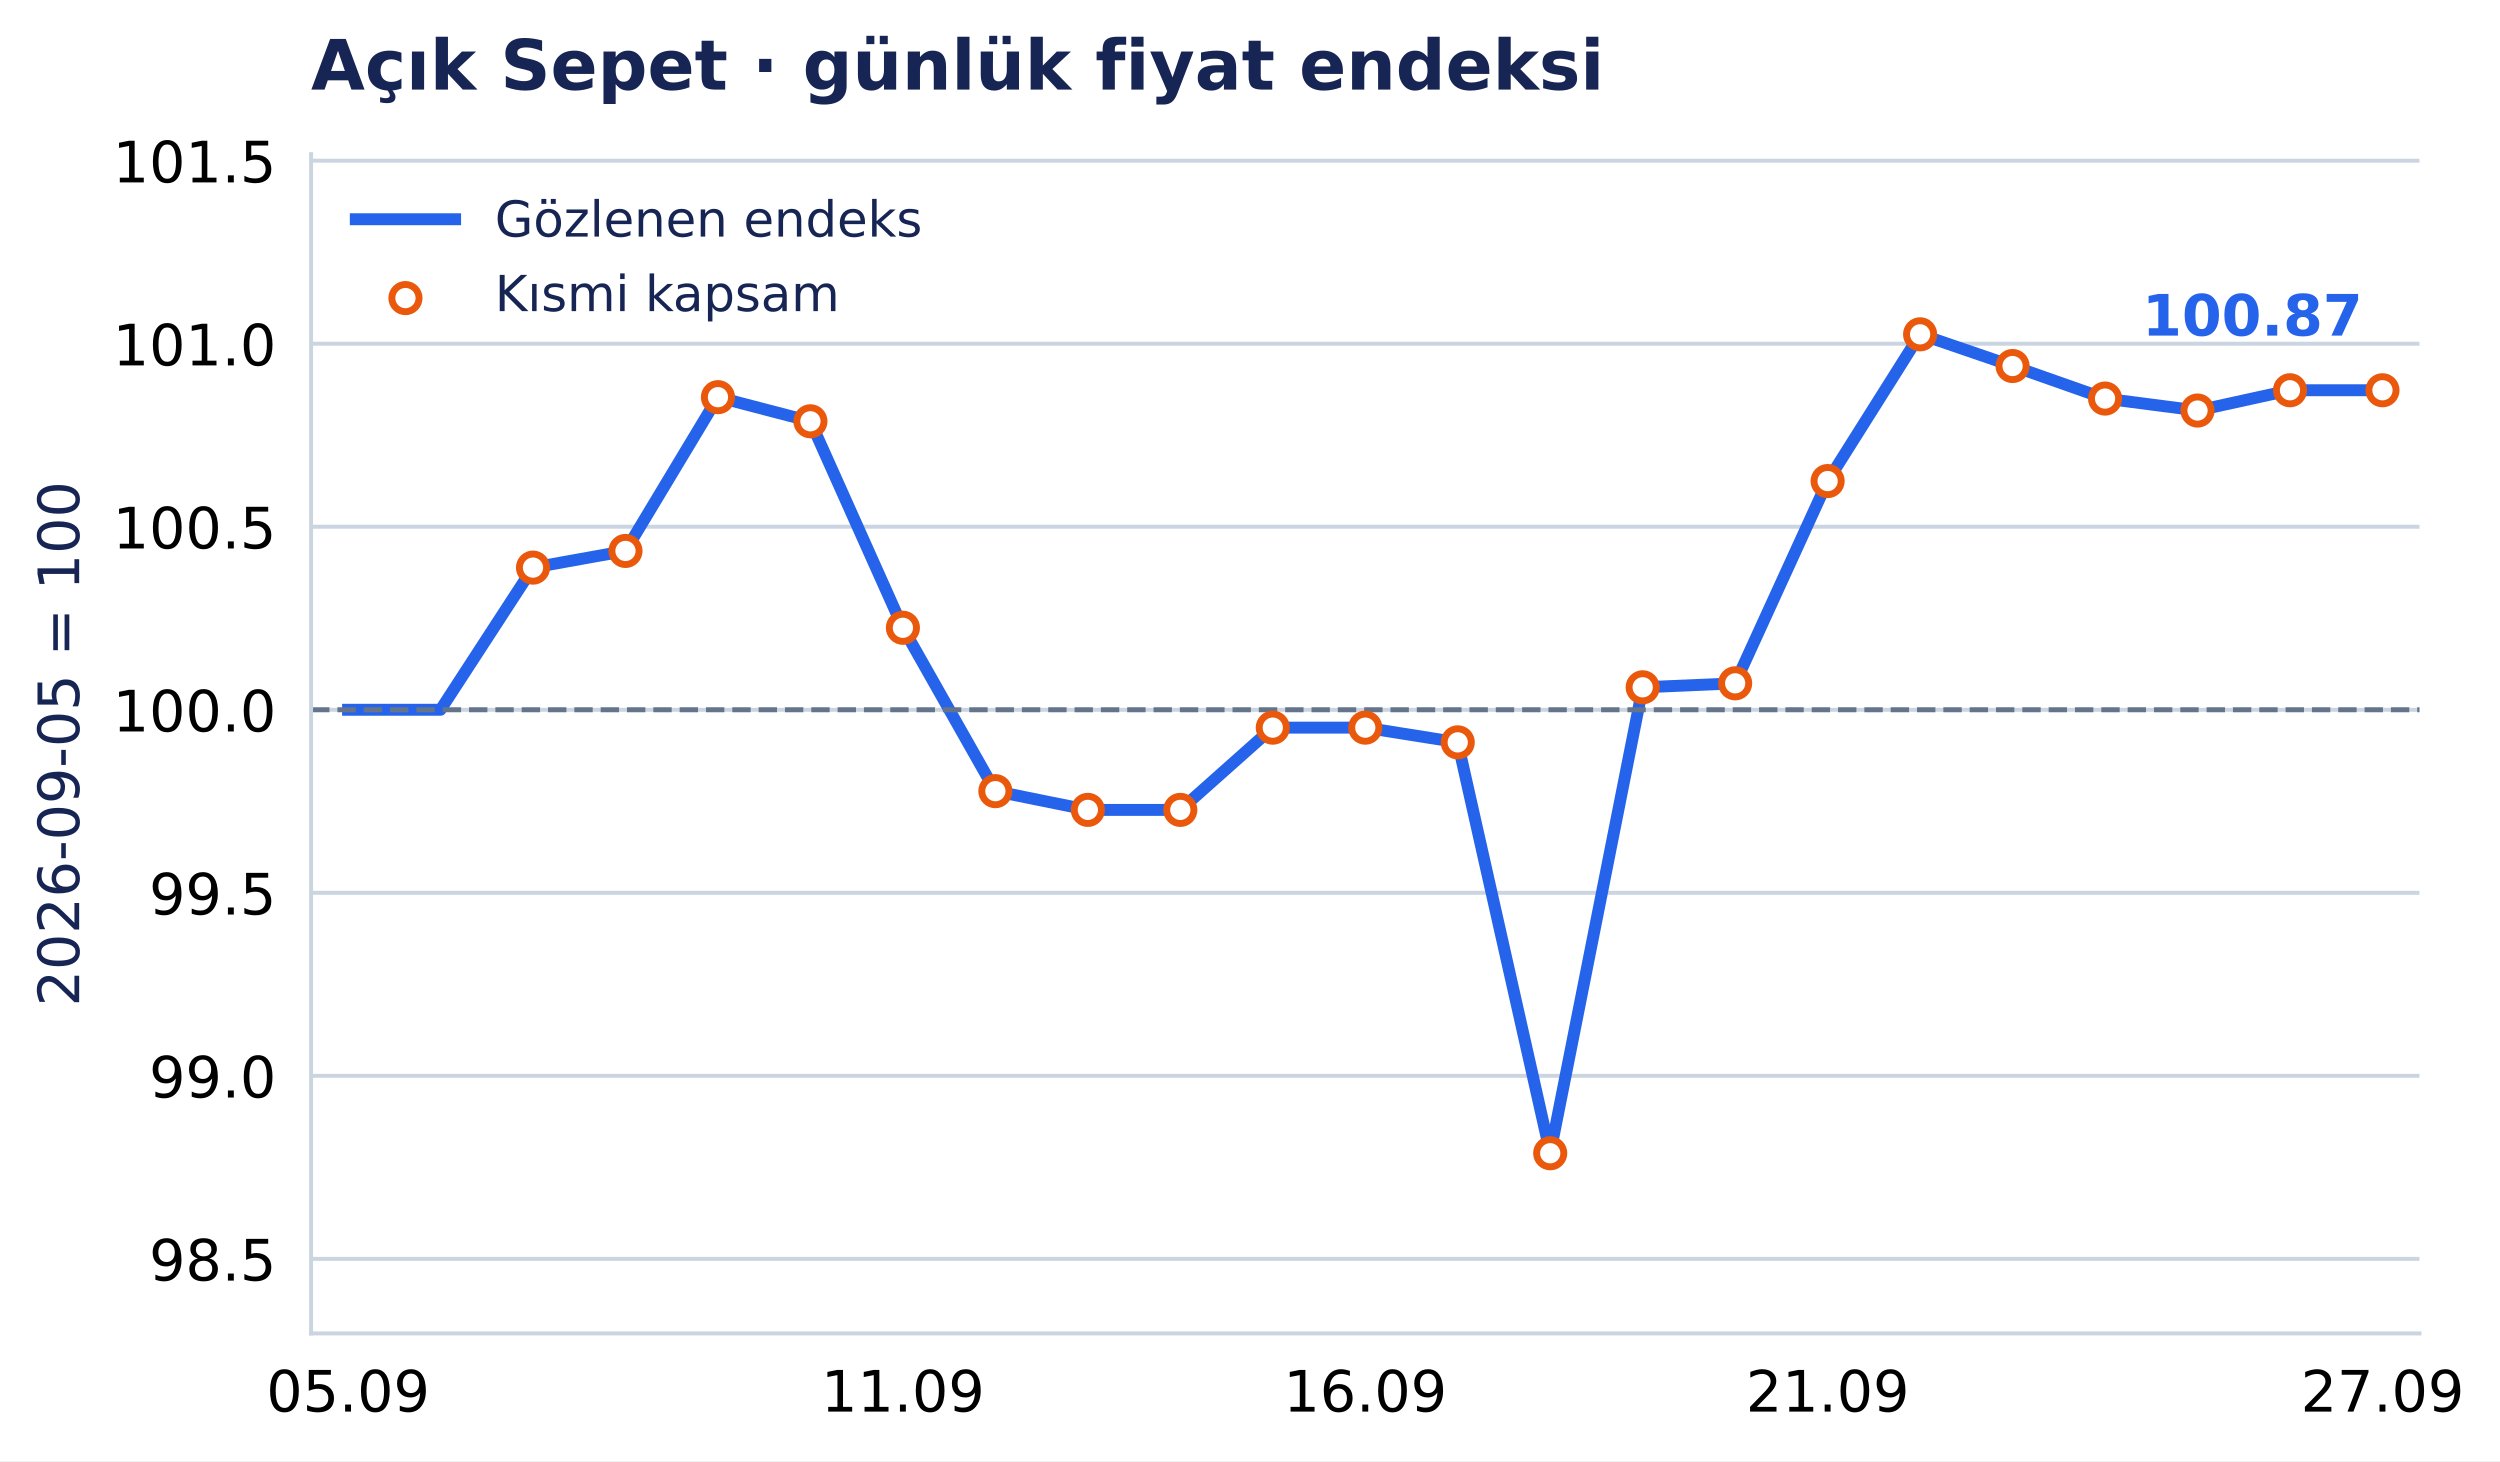
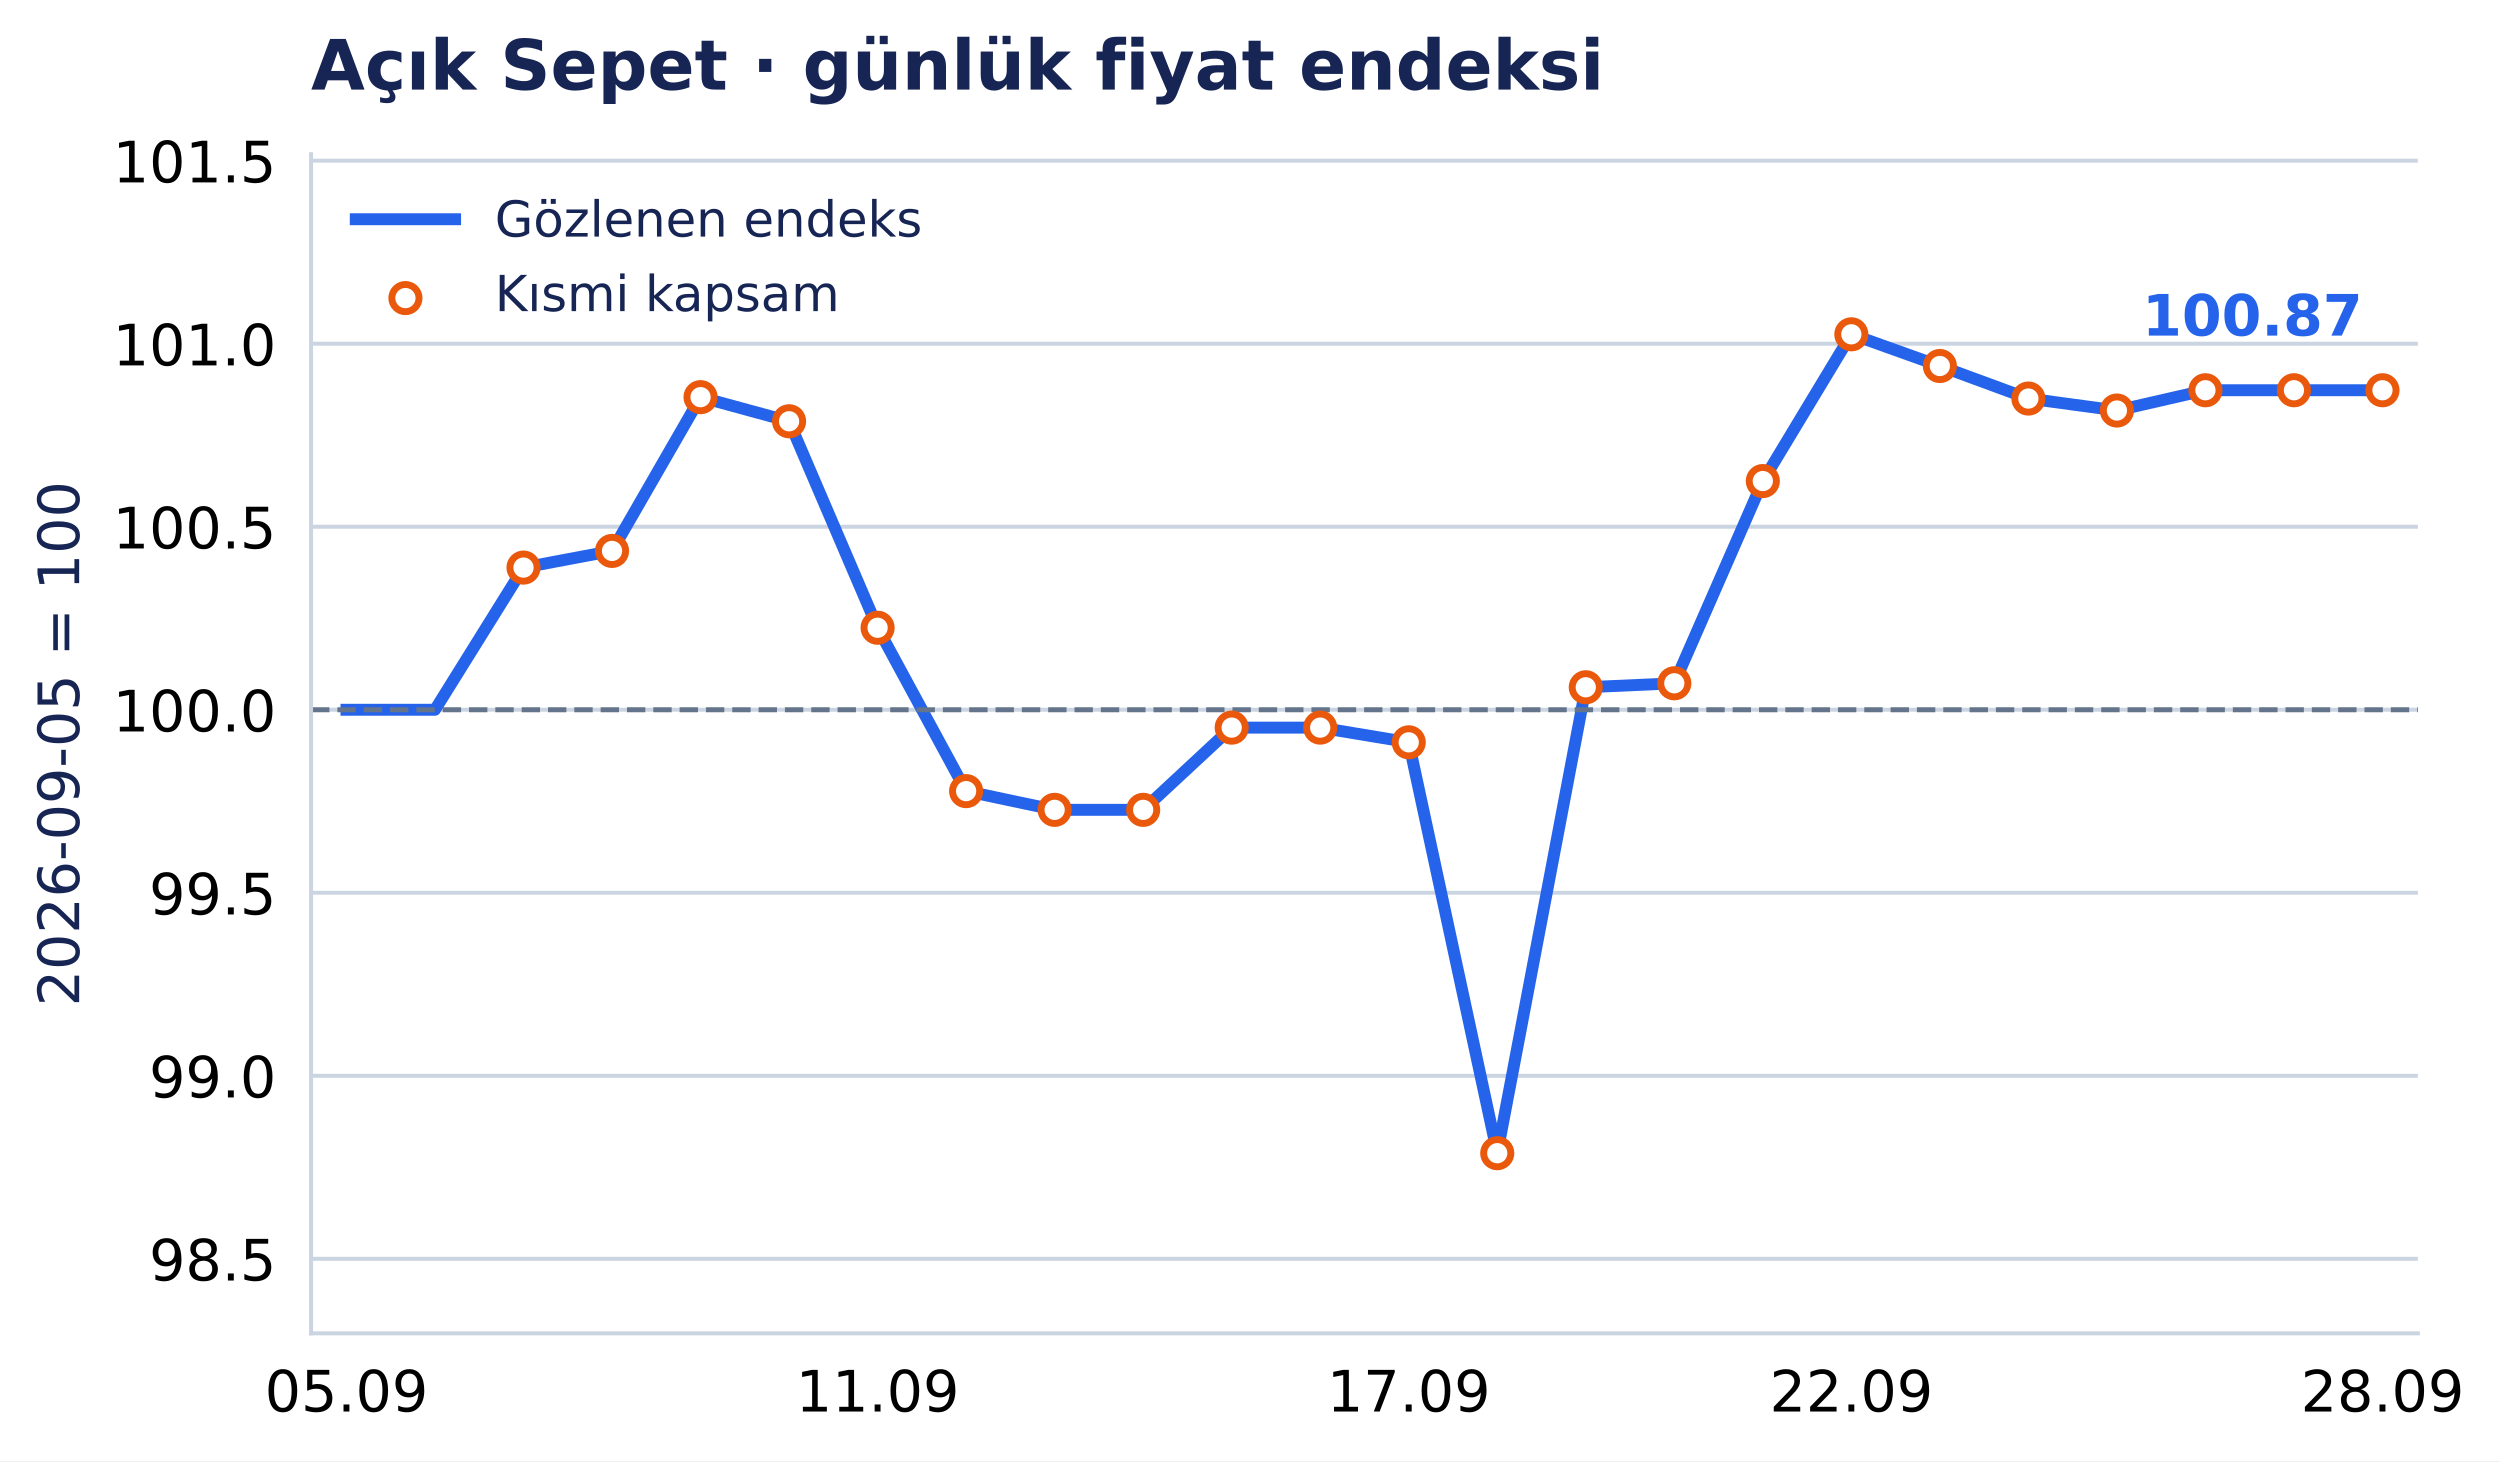
- <svg xmlns="http://www.w3.org/2000/svg" xmlns:xlink="http://www.w3.org/1999/xlink" width="503.285pt" height="294.135pt" viewBox="0 0 503.285 294.135" version="1.1">
+ <svg xmlns="http://www.w3.org/2000/svg" xmlns:xlink="http://www.w3.org/1999/xlink" width="503.307pt" height="294.135pt" viewBox="0 0 503.307 294.135" version="1.1">
  <defs>
    <style type="text/css">*{stroke-linejoin: round; stroke-linecap: butt}</style>
  </defs>
  <g id="figure_1">
    <g id="patch_1">
-       <path d="M 0 294.135 L 503.285 294.135 L 503.285 0 L 0 0 z " style="fill: #ffffff" />
+       <path d="M 0 294.135 L 503.307 294.135 L 503.307 0 L 0 0 z " style="fill: #ffffff" />
    </g>
    <g id="axes_1">
      <g id="patch_2">
-         <path d="M 62.622 268.435 L 487.071 268.435 L 487.071 31.035 L 62.622 31.035 z " style="fill: #ffffff" />
+         <path d="M 62.622 268.435 L 486.775 268.435 L 486.775 31.035 L 62.622 31.035 z " style="fill: #ffffff" />
      </g>
      <g id="matplotlib.axis_1">
        <g id="xtick_1">
          <g id="line2d_1" />
          <g id="text_1">
-             <text style="font-size: 11.5px; font-family: 'DejaVu Sans', 'Bitstream Vera Sans', 'Computer Modern Sans Serif', 'Lucida Grande', 'Verdana', 'Geneva', 'Lucid', 'Arial', 'Helvetica', 'Avant Garde', sans-serif; text-anchor: middle" x="70.069" y="284.172" transform="rotate(-0 70.06881 284.172)">05.09</text>
+             <text style="font-size: 11.5px; font-family: 'DejaVu Sans', 'Bitstream Vera Sans', 'Computer Modern Sans Serif', 'Lucida Grande', 'Verdana', 'Geneva', 'Lucid', 'Arial', 'Helvetica', 'Avant Garde', sans-serif; text-anchor: middle" x="69.751" y="284.172" transform="rotate(-0 69.75095 284.172)">05.09</text>
          </g>
        </g>
        <g id="xtick_2">
          <g id="line2d_2" />
          <g id="text_2">
-             <text style="font-size: 11.5px; font-family: 'DejaVu Sans', 'Bitstream Vera Sans', 'Computer Modern Sans Serif', 'Lucida Grande', 'Verdana', 'Geneva', 'Lucid', 'Arial', 'Helvetica', 'Avant Garde', sans-serif; text-anchor: middle" x="181.766" y="284.172" transform="rotate(-0 181.7658 284.172)">11.09</text>
+             <text style="font-size: 11.5px; font-family: 'DejaVu Sans', 'Bitstream Vera Sans', 'Computer Modern Sans Serif', 'Lucida Grande', 'Verdana', 'Geneva', 'Lucid', 'Arial', 'Helvetica', 'Avant Garde', sans-serif; text-anchor: middle" x="176.68" y="284.172" transform="rotate(-0 176.6801 284.172)">11.09</text>
          </g>
        </g>
        <g id="xtick_3">
          <g id="line2d_3" />
          <g id="text_3">
-             <text style="font-size: 11.5px; font-family: 'DejaVu Sans', 'Bitstream Vera Sans', 'Computer Modern Sans Serif', 'Lucida Grande', 'Verdana', 'Geneva', 'Lucid', 'Arial', 'Helvetica', 'Avant Garde', sans-serif; text-anchor: middle" x="274.847" y="284.172" transform="rotate(-0 274.8466 284.172)">16.09</text>
+             <text style="font-size: 11.5px; font-family: 'DejaVu Sans', 'Bitstream Vera Sans', 'Computer Modern Sans Serif', 'Lucida Grande', 'Verdana', 'Geneva', 'Lucid', 'Arial', 'Helvetica', 'Avant Garde', sans-serif; text-anchor: middle" x="283.609" y="284.172" transform="rotate(-0 283.6092 284.172)">17.09</text>
          </g>
        </g>
        <g id="xtick_4">
          <g id="line2d_4" />
          <g id="text_4">
-             <text style="font-size: 11.5px; font-family: 'DejaVu Sans', 'Bitstream Vera Sans', 'Computer Modern Sans Serif', 'Lucida Grande', 'Verdana', 'Geneva', 'Lucid', 'Arial', 'Helvetica', 'Avant Garde', sans-serif; text-anchor: middle" x="367.927" y="284.172" transform="rotate(-0 367.9273 284.172)">21.09</text>
+             <text style="font-size: 11.5px; font-family: 'DejaVu Sans', 'Bitstream Vera Sans', 'Computer Modern Sans Serif', 'Lucida Grande', 'Verdana', 'Geneva', 'Lucid', 'Arial', 'Helvetica', 'Avant Garde', sans-serif; text-anchor: middle" x="372.717" y="284.172" transform="rotate(-0 372.7169 284.172)">22.09</text>
          </g>
        </g>
        <g id="xtick_5">
          <g id="line2d_5" />
          <g id="text_5">
-             <text style="font-size: 11.5px; font-family: 'DejaVu Sans', 'Bitstream Vera Sans', 'Computer Modern Sans Serif', 'Lucida Grande', 'Verdana', 'Geneva', 'Lucid', 'Arial', 'Helvetica', 'Avant Garde', sans-serif; text-anchor: middle" x="479.624" y="284.172" transform="rotate(-0 479.6243 284.172)">27.09</text>
+             <text style="font-size: 11.5px; font-family: 'DejaVu Sans', 'Bitstream Vera Sans', 'Computer Modern Sans Serif', 'Lucida Grande', 'Verdana', 'Geneva', 'Lucid', 'Arial', 'Helvetica', 'Avant Garde', sans-serif; text-anchor: middle" x="479.646" y="284.172" transform="rotate(-0 479.646 284.172)">28.09</text>
          </g>
        </g>
      </g>
      <g id="matplotlib.axis_2">
        <g id="ytick_1">
          <g id="line2d_6">
-             <path d="M 62.622 253.425 L 487.071 253.425 " clip-path="url(#p61c26272da)" style="fill: none; stroke: #cbd5e1; stroke-width: 0.8; stroke-linecap: square" />
+             <path d="M 62.622 253.425 L 486.775 253.425 " clip-path="url(#p177f2438cf)" style="fill: none; stroke: #cbd5e1; stroke-width: 0.8; stroke-linecap: square" />
          </g>
          <g id="line2d_7" />
          <g id="text_6">
            <text style="font-size: 11.5px; font-family: 'DejaVu Sans', 'Bitstream Vera Sans', 'Computer Modern Sans Serif', 'Lucida Grande', 'Verdana', 'Geneva', 'Lucid', 'Arial', 'Helvetica', 'Avant Garde', sans-serif; text-anchor: end" x="55.622" y="257.794" transform="rotate(-0 55.62234 257.7937)">98.5</text>
          </g>
        </g>
        <g id="ytick_2">
          <g id="line2d_8">
-             <path d="M 62.622 216.58 L 487.071 216.58 " clip-path="url(#p61c26272da)" style="fill: none; stroke: #cbd5e1; stroke-width: 0.8; stroke-linecap: square" />
+             <path d="M 62.622 216.58 L 486.775 216.58 " clip-path="url(#p177f2438cf)" style="fill: none; stroke: #cbd5e1; stroke-width: 0.8; stroke-linecap: square" />
          </g>
          <g id="line2d_9" />
          <g id="text_7">
            <text style="font-size: 11.5px; font-family: 'DejaVu Sans', 'Bitstream Vera Sans', 'Computer Modern Sans Serif', 'Lucida Grande', 'Verdana', 'Geneva', 'Lucid', 'Arial', 'Helvetica', 'Avant Garde', sans-serif; text-anchor: end" x="55.622" y="220.948" transform="rotate(-0 55.62234 220.9483)">99.0</text>
          </g>
        </g>
        <g id="ytick_3">
          <g id="line2d_10">
-             <path d="M 62.622 179.734 L 487.071 179.734 " clip-path="url(#p61c26272da)" style="fill: none; stroke: #cbd5e1; stroke-width: 0.8; stroke-linecap: square" />
+             <path d="M 62.622 179.734 L 486.775 179.734 " clip-path="url(#p177f2438cf)" style="fill: none; stroke: #cbd5e1; stroke-width: 0.8; stroke-linecap: square" />
          </g>
          <g id="line2d_11" />
          <g id="text_8">
            <text style="font-size: 11.5px; font-family: 'DejaVu Sans', 'Bitstream Vera Sans', 'Computer Modern Sans Serif', 'Lucida Grande', 'Verdana', 'Geneva', 'Lucid', 'Arial', 'Helvetica', 'Avant Garde', sans-serif; text-anchor: end" x="55.622" y="184.103" transform="rotate(-0 55.62234 184.1029)">99.5</text>
          </g>
        </g>
        <g id="ytick_4">
          <g id="line2d_12">
-             <path d="M 62.622 142.889 L 487.071 142.889 " clip-path="url(#p61c26272da)" style="fill: none; stroke: #cbd5e1; stroke-width: 0.8; stroke-linecap: square" />
+             <path d="M 62.622 142.889 L 486.775 142.889 " clip-path="url(#p177f2438cf)" style="fill: none; stroke: #cbd5e1; stroke-width: 0.8; stroke-linecap: square" />
          </g>
          <g id="line2d_13" />
          <g id="text_9">
            <text style="font-size: 11.5px; font-family: 'DejaVu Sans', 'Bitstream Vera Sans', 'Computer Modern Sans Serif', 'Lucida Grande', 'Verdana', 'Geneva', 'Lucid', 'Arial', 'Helvetica', 'Avant Garde', sans-serif; text-anchor: end" x="55.622" y="147.257" transform="rotate(-0 55.62234 147.2575)">100.0</text>
          </g>
        </g>
        <g id="ytick_5">
          <g id="line2d_14">
-             <path d="M 62.622 106.043 L 487.071 106.043 " clip-path="url(#p61c26272da)" style="fill: none; stroke: #cbd5e1; stroke-width: 0.8; stroke-linecap: square" />
+             <path d="M 62.622 106.043 L 486.775 106.043 " clip-path="url(#p177f2438cf)" style="fill: none; stroke: #cbd5e1; stroke-width: 0.8; stroke-linecap: square" />
          </g>
          <g id="line2d_15" />
          <g id="text_10">
            <text style="font-size: 11.5px; font-family: 'DejaVu Sans', 'Bitstream Vera Sans', 'Computer Modern Sans Serif', 'Lucida Grande', 'Verdana', 'Geneva', 'Lucid', 'Arial', 'Helvetica', 'Avant Garde', sans-serif; text-anchor: end" x="55.622" y="110.412" transform="rotate(-0 55.62234 110.412)">100.5</text>
          </g>
        </g>
        <g id="ytick_6">
          <g id="line2d_16">
-             <path d="M 62.622 69.198 L 487.071 69.198 " clip-path="url(#p61c26272da)" style="fill: none; stroke: #cbd5e1; stroke-width: 0.8; stroke-linecap: square" />
+             <path d="M 62.622 69.198 L 486.775 69.198 " clip-path="url(#p177f2438cf)" style="fill: none; stroke: #cbd5e1; stroke-width: 0.8; stroke-linecap: square" />
          </g>
          <g id="line2d_17" />
          <g id="text_11">
            <text style="font-size: 11.5px; font-family: 'DejaVu Sans', 'Bitstream Vera Sans', 'Computer Modern Sans Serif', 'Lucida Grande', 'Verdana', 'Geneva', 'Lucid', 'Arial', 'Helvetica', 'Avant Garde', sans-serif; text-anchor: end" x="55.622" y="73.567" transform="rotate(-0 55.62234 73.56664)">101.0</text>
          </g>
        </g>
        <g id="ytick_7">
          <g id="line2d_18">
-             <path d="M 62.622 32.353 L 487.071 32.353 " clip-path="url(#p61c26272da)" style="fill: none; stroke: #cbd5e1; stroke-width: 0.8; stroke-linecap: square" />
+             <path d="M 62.622 32.353 L 486.775 32.353 " clip-path="url(#p177f2438cf)" style="fill: none; stroke: #cbd5e1; stroke-width: 0.8; stroke-linecap: square" />
          </g>
          <g id="line2d_19" />
          <g id="text_12">
            <text style="font-size: 11.5px; font-family: 'DejaVu Sans', 'Bitstream Vera Sans', 'Computer Modern Sans Serif', 'Lucida Grande', 'Verdana', 'Geneva', 'Lucid', 'Arial', 'Helvetica', 'Avant Garde', sans-serif; text-anchor: end" x="55.622" y="36.721" transform="rotate(-0 55.62234 36.72123)">101.5</text>
          </g>
        </g>
        <g id="text_13">
          <text style="font-size: 11.5px; font-family: 'DejaVu Sans', 'Bitstream Vera Sans', 'Computer Modern Sans Serif', 'Lucida Grande', 'Verdana', 'Geneva', 'Lucid', 'Arial', 'Helvetica', 'Avant Garde', sans-serif; text-anchor: middle; fill: #172554" x="15.937" y="149.735" transform="rotate(-90 15.93731 149.7347)">2026-09-05 = 100</text>
        </g>
      </g>
      <g id="line2d_20">
-         <path d="M 70.069 142.889 L 88.685 142.889 L 107.301 114.267 L 125.917 110.914 L 144.533 79.957 L 163.15 84.813 L 181.766 126.382 L 200.382 159.27 L 218.998 163.043 L 237.614 163.043 L 256.23 146.485 L 274.847 146.485 L 293.463 149.447 L 312.079 232.165 L 330.695 138.364 L 349.311 137.561 L 367.927 96.847 L 386.544 67.304 L 405.16 73.686 L 423.776 80.237 L 442.392 82.647 L 461.008 78.564 L 479.624 78.564 " clip-path="url(#p61c26272da)" style="fill: none; stroke: #2563eb; stroke-width: 2.4; stroke-linecap: square" />
+         <path d="M 69.751 142.889 L 87.572 142.889 L 105.394 114.267 L 123.216 110.914 L 141.037 79.957 L 158.859 84.813 L 176.68 126.382 L 194.502 159.27 L 212.323 163.043 L 230.145 163.043 L 247.966 146.485 L 265.788 146.485 L 283.609 149.447 L 301.431 232.165 L 319.252 138.364 L 337.074 137.561 L 354.895 96.847 L 372.717 67.304 L 390.538 73.686 L 408.36 80.237 L 426.181 82.647 L 444.003 78.564 L 461.824 78.564 L 479.646 78.564 " clip-path="url(#p177f2438cf)" style="fill: none; stroke: #2563eb; stroke-width: 2.4; stroke-linecap: square" />
      </g>
      <g id="line2d_21">
-         <path d="M 62.622 142.889 L 487.071 142.889 " clip-path="url(#p61c26272da)" style="fill: none; stroke-dasharray: 3.7,1.6; stroke-dashoffset: 0; stroke: #64748b" />
+         <path d="M 62.622 142.889 L 486.775 142.889 " clip-path="url(#p177f2438cf)" style="fill: none; stroke-dasharray: 3.7,1.6; stroke-dashoffset: 0; stroke: #64748b" />
      </g>
      <g id="patch_3">
        <path d="M 62.622 268.435 L 62.622 31.035 " style="fill: none; stroke: #cbd5e1; stroke-width: 0.8; stroke-linejoin: miter; stroke-linecap: square" />
      </g>
      <g id="patch_4">
-         <path d="M 62.622 268.435 L 487.071 268.435 " style="fill: none; stroke: #cbd5e1; stroke-width: 0.8; stroke-linejoin: miter; stroke-linecap: square" />
+         <path d="M 62.622 268.435 L 486.775 268.435 " style="fill: none; stroke: #cbd5e1; stroke-width: 0.8; stroke-linejoin: miter; stroke-linecap: square" />
      </g>
      <g id="PathCollection_1">
        <defs>
          <path id="m3957c04aab" d="M 0 2.739 C 0.726 2.739 1.423 2.45 1.936 1.936 C 2.45 1.423 2.739 0.726 2.739 0 C 2.739 -0.726 2.45 -1.423 1.936 -1.936 C 1.423 -2.45 0.726 -2.739 0 -2.739 C -0.726 -2.739 -1.423 -2.45 -1.936 -1.936 C -2.45 -1.423 -2.739 -0.726 -2.739 0 C -2.739 0.726 -2.45 1.423 -1.936 1.936 C -1.423 2.45 -0.726 2.739 0 2.739 z " style="stroke: #ea580c; stroke-width: 1.4" />
        </defs>
-         <g clip-path="url(#p61c26272da)">
-           <use xlink:href="#m3957c04aab" x="107.301" y="114.267" style="fill: #ffffff; stroke: #ea580c; stroke-width: 1.4" />
-           <use xlink:href="#m3957c04aab" x="125.917" y="110.914" style="fill: #ffffff; stroke: #ea580c; stroke-width: 1.4" />
-           <use xlink:href="#m3957c04aab" x="144.533" y="79.957" style="fill: #ffffff; stroke: #ea580c; stroke-width: 1.4" />
-           <use xlink:href="#m3957c04aab" x="163.15" y="84.813" style="fill: #ffffff; stroke: #ea580c; stroke-width: 1.4" />
-           <use xlink:href="#m3957c04aab" x="181.766" y="126.382" style="fill: #ffffff; stroke: #ea580c; stroke-width: 1.4" />
-           <use xlink:href="#m3957c04aab" x="200.382" y="159.27" style="fill: #ffffff; stroke: #ea580c; stroke-width: 1.4" />
-           <use xlink:href="#m3957c04aab" x="218.998" y="163.043" style="fill: #ffffff; stroke: #ea580c; stroke-width: 1.4" />
-           <use xlink:href="#m3957c04aab" x="237.614" y="163.043" style="fill: #ffffff; stroke: #ea580c; stroke-width: 1.4" />
-           <use xlink:href="#m3957c04aab" x="256.23" y="146.485" style="fill: #ffffff; stroke: #ea580c; stroke-width: 1.4" />
-           <use xlink:href="#m3957c04aab" x="274.847" y="146.485" style="fill: #ffffff; stroke: #ea580c; stroke-width: 1.4" />
-           <use xlink:href="#m3957c04aab" x="293.463" y="149.447" style="fill: #ffffff; stroke: #ea580c; stroke-width: 1.4" />
-           <use xlink:href="#m3957c04aab" x="312.079" y="232.165" style="fill: #ffffff; stroke: #ea580c; stroke-width: 1.4" />
-           <use xlink:href="#m3957c04aab" x="330.695" y="138.364" style="fill: #ffffff; stroke: #ea580c; stroke-width: 1.4" />
-           <use xlink:href="#m3957c04aab" x="349.311" y="137.561" style="fill: #ffffff; stroke: #ea580c; stroke-width: 1.4" />
-           <use xlink:href="#m3957c04aab" x="367.927" y="96.847" style="fill: #ffffff; stroke: #ea580c; stroke-width: 1.4" />
-           <use xlink:href="#m3957c04aab" x="386.544" y="67.304" style="fill: #ffffff; stroke: #ea580c; stroke-width: 1.4" />
-           <use xlink:href="#m3957c04aab" x="405.16" y="73.686" style="fill: #ffffff; stroke: #ea580c; stroke-width: 1.4" />
-           <use xlink:href="#m3957c04aab" x="423.776" y="80.237" style="fill: #ffffff; stroke: #ea580c; stroke-width: 1.4" />
-           <use xlink:href="#m3957c04aab" x="442.392" y="82.647" style="fill: #ffffff; stroke: #ea580c; stroke-width: 1.4" />
-           <use xlink:href="#m3957c04aab" x="461.008" y="78.564" style="fill: #ffffff; stroke: #ea580c; stroke-width: 1.4" />
-           <use xlink:href="#m3957c04aab" x="479.624" y="78.564" style="fill: #ffffff; stroke: #ea580c; stroke-width: 1.4" />
+         <g clip-path="url(#p177f2438cf)">
+           <use xlink:href="#m3957c04aab" x="105.394" y="114.267" style="fill: #ffffff; stroke: #ea580c; stroke-width: 1.4" />
+           <use xlink:href="#m3957c04aab" x="123.216" y="110.914" style="fill: #ffffff; stroke: #ea580c; stroke-width: 1.4" />
+           <use xlink:href="#m3957c04aab" x="141.037" y="79.957" style="fill: #ffffff; stroke: #ea580c; stroke-width: 1.4" />
+           <use xlink:href="#m3957c04aab" x="158.859" y="84.813" style="fill: #ffffff; stroke: #ea580c; stroke-width: 1.4" />
+           <use xlink:href="#m3957c04aab" x="176.68" y="126.382" style="fill: #ffffff; stroke: #ea580c; stroke-width: 1.4" />
+           <use xlink:href="#m3957c04aab" x="194.502" y="159.27" style="fill: #ffffff; stroke: #ea580c; stroke-width: 1.4" />
+           <use xlink:href="#m3957c04aab" x="212.323" y="163.043" style="fill: #ffffff; stroke: #ea580c; stroke-width: 1.4" />
+           <use xlink:href="#m3957c04aab" x="230.145" y="163.043" style="fill: #ffffff; stroke: #ea580c; stroke-width: 1.4" />
+           <use xlink:href="#m3957c04aab" x="247.966" y="146.485" style="fill: #ffffff; stroke: #ea580c; stroke-width: 1.4" />
+           <use xlink:href="#m3957c04aab" x="265.788" y="146.485" style="fill: #ffffff; stroke: #ea580c; stroke-width: 1.4" />
+           <use xlink:href="#m3957c04aab" x="283.609" y="149.447" style="fill: #ffffff; stroke: #ea580c; stroke-width: 1.4" />
+           <use xlink:href="#m3957c04aab" x="301.431" y="232.165" style="fill: #ffffff; stroke: #ea580c; stroke-width: 1.4" />
+           <use xlink:href="#m3957c04aab" x="319.252" y="138.364" style="fill: #ffffff; stroke: #ea580c; stroke-width: 1.4" />
+           <use xlink:href="#m3957c04aab" x="337.074" y="137.561" style="fill: #ffffff; stroke: #ea580c; stroke-width: 1.4" />
+           <use xlink:href="#m3957c04aab" x="354.895" y="96.847" style="fill: #ffffff; stroke: #ea580c; stroke-width: 1.4" />
+           <use xlink:href="#m3957c04aab" x="372.717" y="67.304" style="fill: #ffffff; stroke: #ea580c; stroke-width: 1.4" />
+           <use xlink:href="#m3957c04aab" x="390.538" y="73.686" style="fill: #ffffff; stroke: #ea580c; stroke-width: 1.4" />
+           <use xlink:href="#m3957c04aab" x="408.36" y="80.237" style="fill: #ffffff; stroke: #ea580c; stroke-width: 1.4" />
+           <use xlink:href="#m3957c04aab" x="426.181" y="82.647" style="fill: #ffffff; stroke: #ea580c; stroke-width: 1.4" />
+           <use xlink:href="#m3957c04aab" x="444.003" y="78.564" style="fill: #ffffff; stroke: #ea580c; stroke-width: 1.4" />
+           <use xlink:href="#m3957c04aab" x="461.824" y="78.564" style="fill: #ffffff; stroke: #ea580c; stroke-width: 1.4" />
+           <use xlink:href="#m3957c04aab" x="479.646" y="78.564" style="fill: #ffffff; stroke: #ea580c; stroke-width: 1.4" />
        </g>
      </g>
      <g id="text_14">
-         <text style="font-weight: 700; font-size: 11.5px; font-family: 'DejaVu Sans', 'Bitstream Vera Sans', 'Computer Modern Sans Serif', 'Lucida Grande', 'Verdana', 'Geneva', 'Lucid', 'Arial', 'Helvetica', 'Avant Garde', sans-serif; text-anchor: end; fill: #2563eb" x="475.624" y="67.564" transform="rotate(-0 475.6243 67.56409)">100.87</text>
+         <text style="font-weight: 700; font-size: 11.5px; font-family: 'DejaVu Sans', 'Bitstream Vera Sans', 'Computer Modern Sans Serif', 'Lucida Grande', 'Verdana', 'Geneva', 'Lucid', 'Arial', 'Helvetica', 'Avant Garde', sans-serif; text-anchor: end; fill: #2563eb" x="475.646" y="67.564" transform="rotate(-0 475.646 67.56409)">100.87</text>
      </g>
      <g id="text_15">
        <text style="font-weight: 700; font-size: 14px; font-family: 'DejaVu Sans', 'Bitstream Vera Sans', 'Computer Modern Sans Serif', 'Lucida Grande', 'Verdana', 'Geneva', 'Lucid', 'Arial', 'Helvetica', 'Avant Garde', sans-serif; text-anchor: start; fill: #172554" x="62.622" y="18.035" transform="rotate(-0 62.62234 18.03469)">Açık Sepet · günlük fiyat endeksi</text>
      </g>
      <g id="legend_1">
        <g id="line2d_22">
          <path d="M 71.622 44.133 L 81.622 44.133 L 91.622 44.133 " style="fill: none; stroke: #2563eb; stroke-width: 2.4; stroke-linecap: square" />
        </g>
        <g id="text_16">
          <text style="font-size: 10px; font-family: 'DejaVu Sans', 'Bitstream Vera Sans', 'Computer Modern Sans Serif', 'Lucida Grande', 'Verdana', 'Geneva', 'Lucid', 'Arial', 'Helvetica', 'Avant Garde', sans-serif; text-anchor: start; fill: #172554" x="99.622" y="47.633" transform="rotate(-0 99.62234 47.63312)">Gözlenen endeks</text>
        </g>
        <g id="PathCollection_2">
          <g>
            <use xlink:href="#m3957c04aab" x="81.622" y="60.009" style="fill: #ffffff; stroke: #ea580c; stroke-width: 1.4" />
          </g>
        </g>
        <g id="text_17">
          <text style="font-size: 10px; font-family: 'DejaVu Sans', 'Bitstream Vera Sans', 'Computer Modern Sans Serif', 'Lucida Grande', 'Verdana', 'Geneva', 'Lucid', 'Arial', 'Helvetica', 'Avant Garde', sans-serif; text-anchor: start; fill: #172554" x="99.622" y="62.634" transform="rotate(-0 99.62234 62.63391)">Kısmi kapsam</text>
        </g>
      </g>
    </g>
  </g>
  <defs>
-     <clipPath id="p61c26272da">
-       <rect x="62.622" y="31.035" width="424.448" height="237.4" />
+     <clipPath id="p177f2438cf">
+       <rect x="62.622" y="31.035" width="424.152" height="237.4" />
    </clipPath>
  </defs>
</svg>
